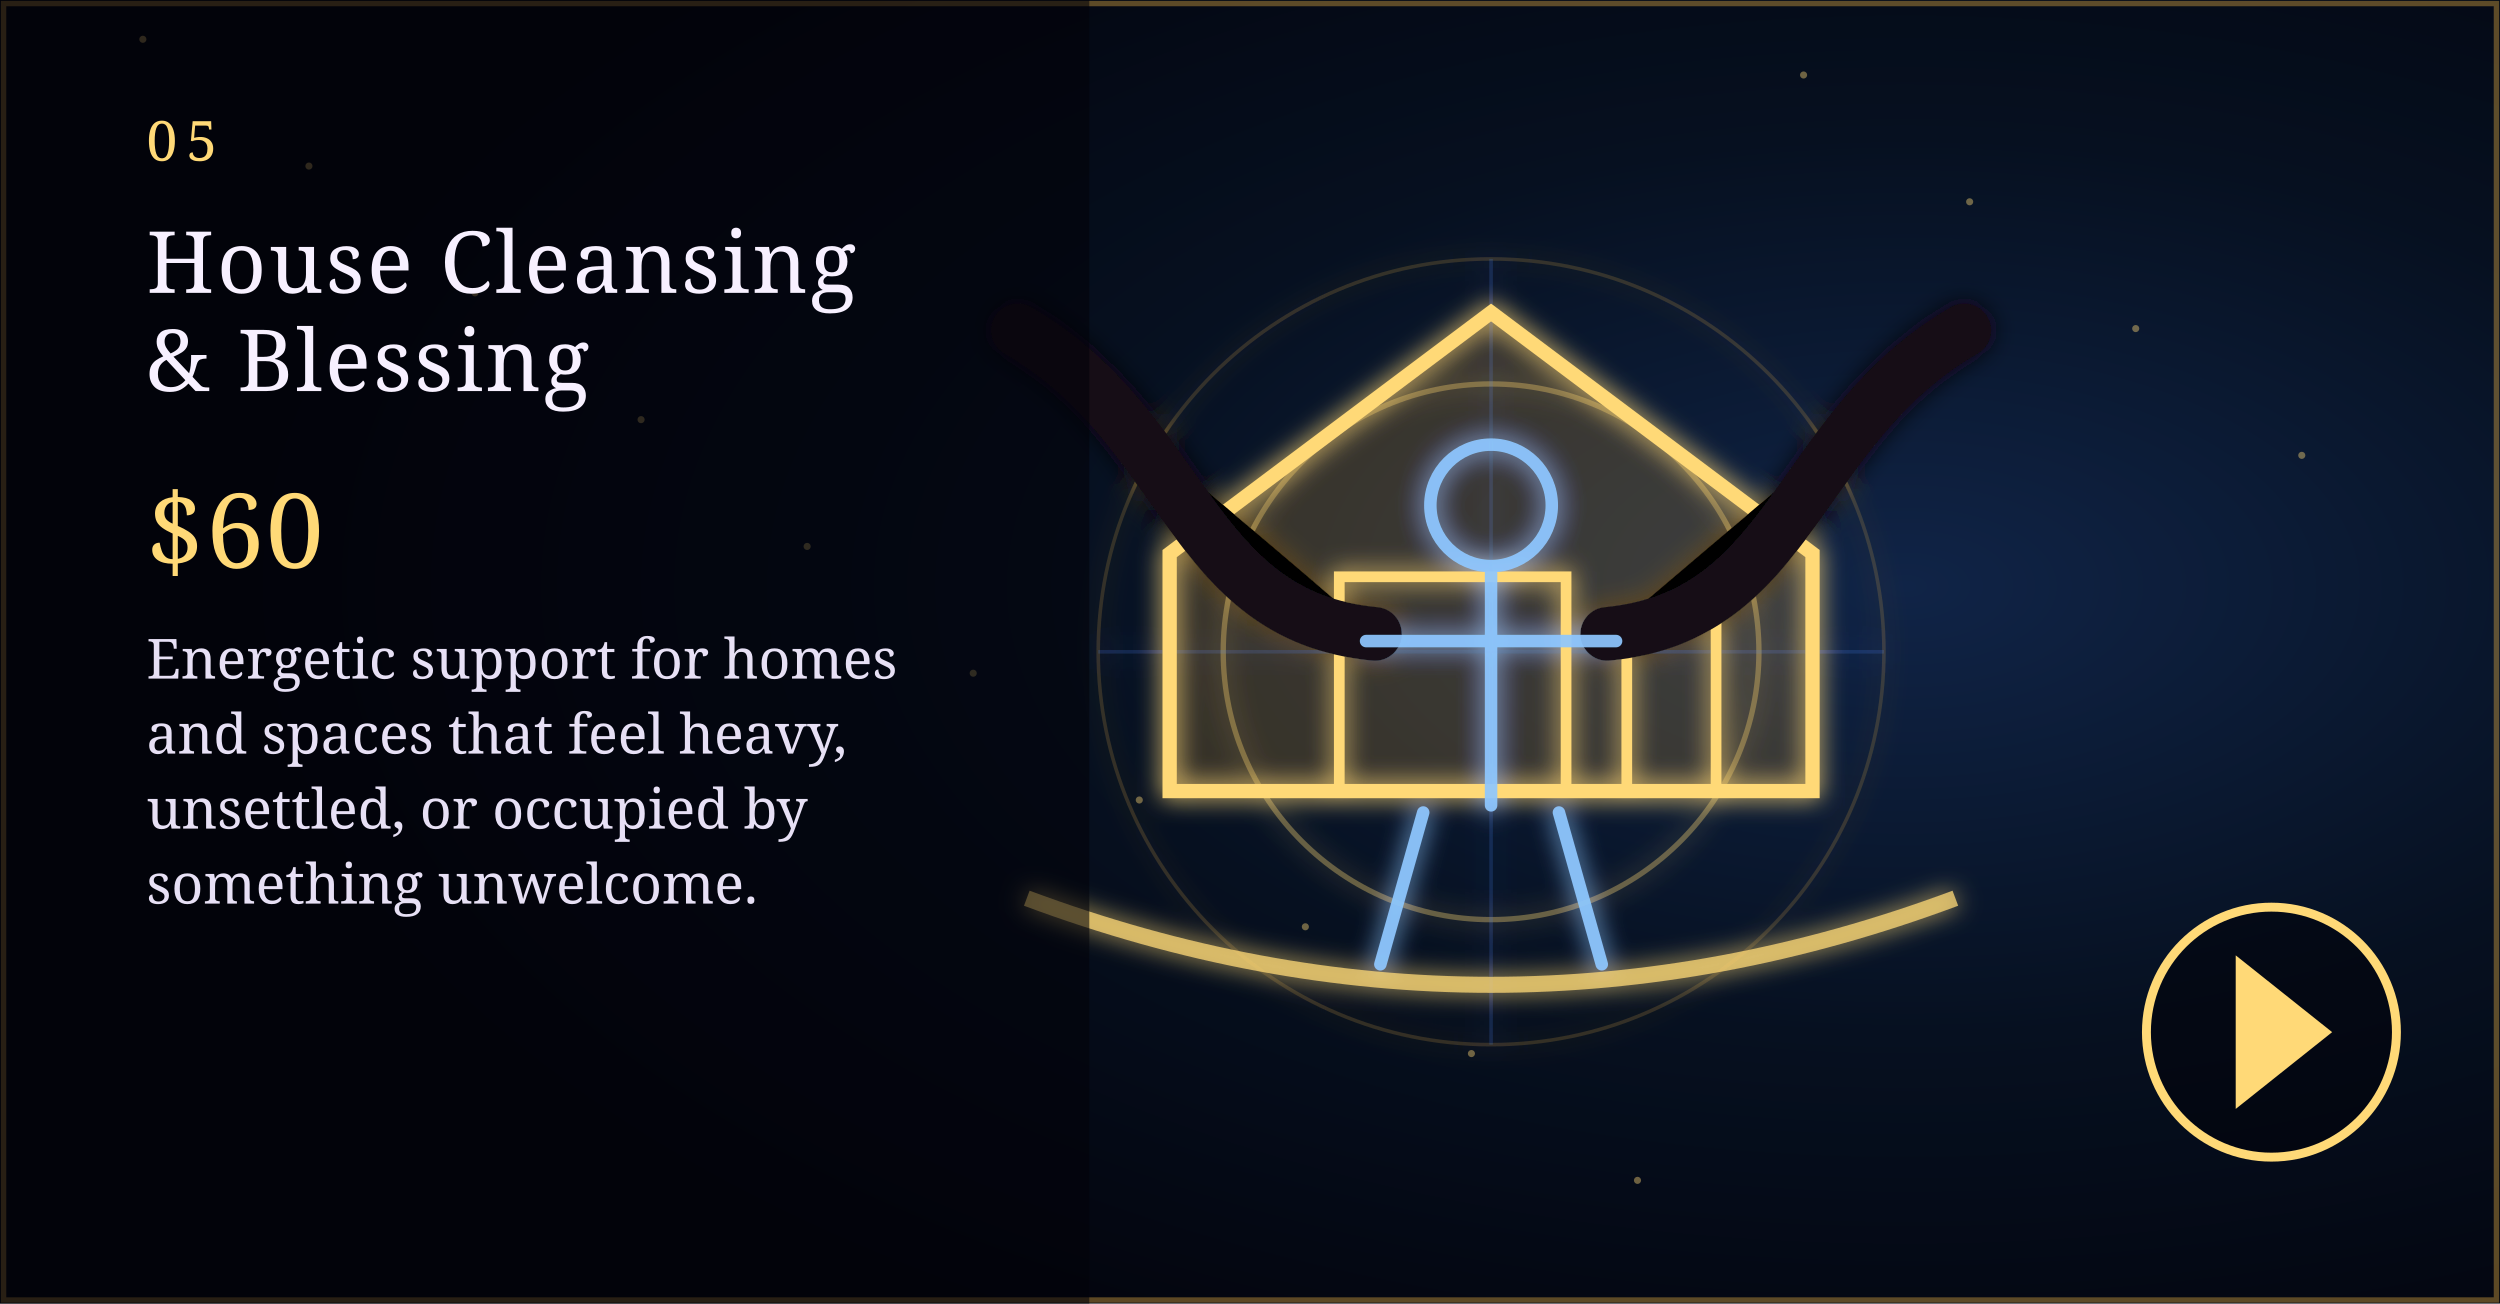
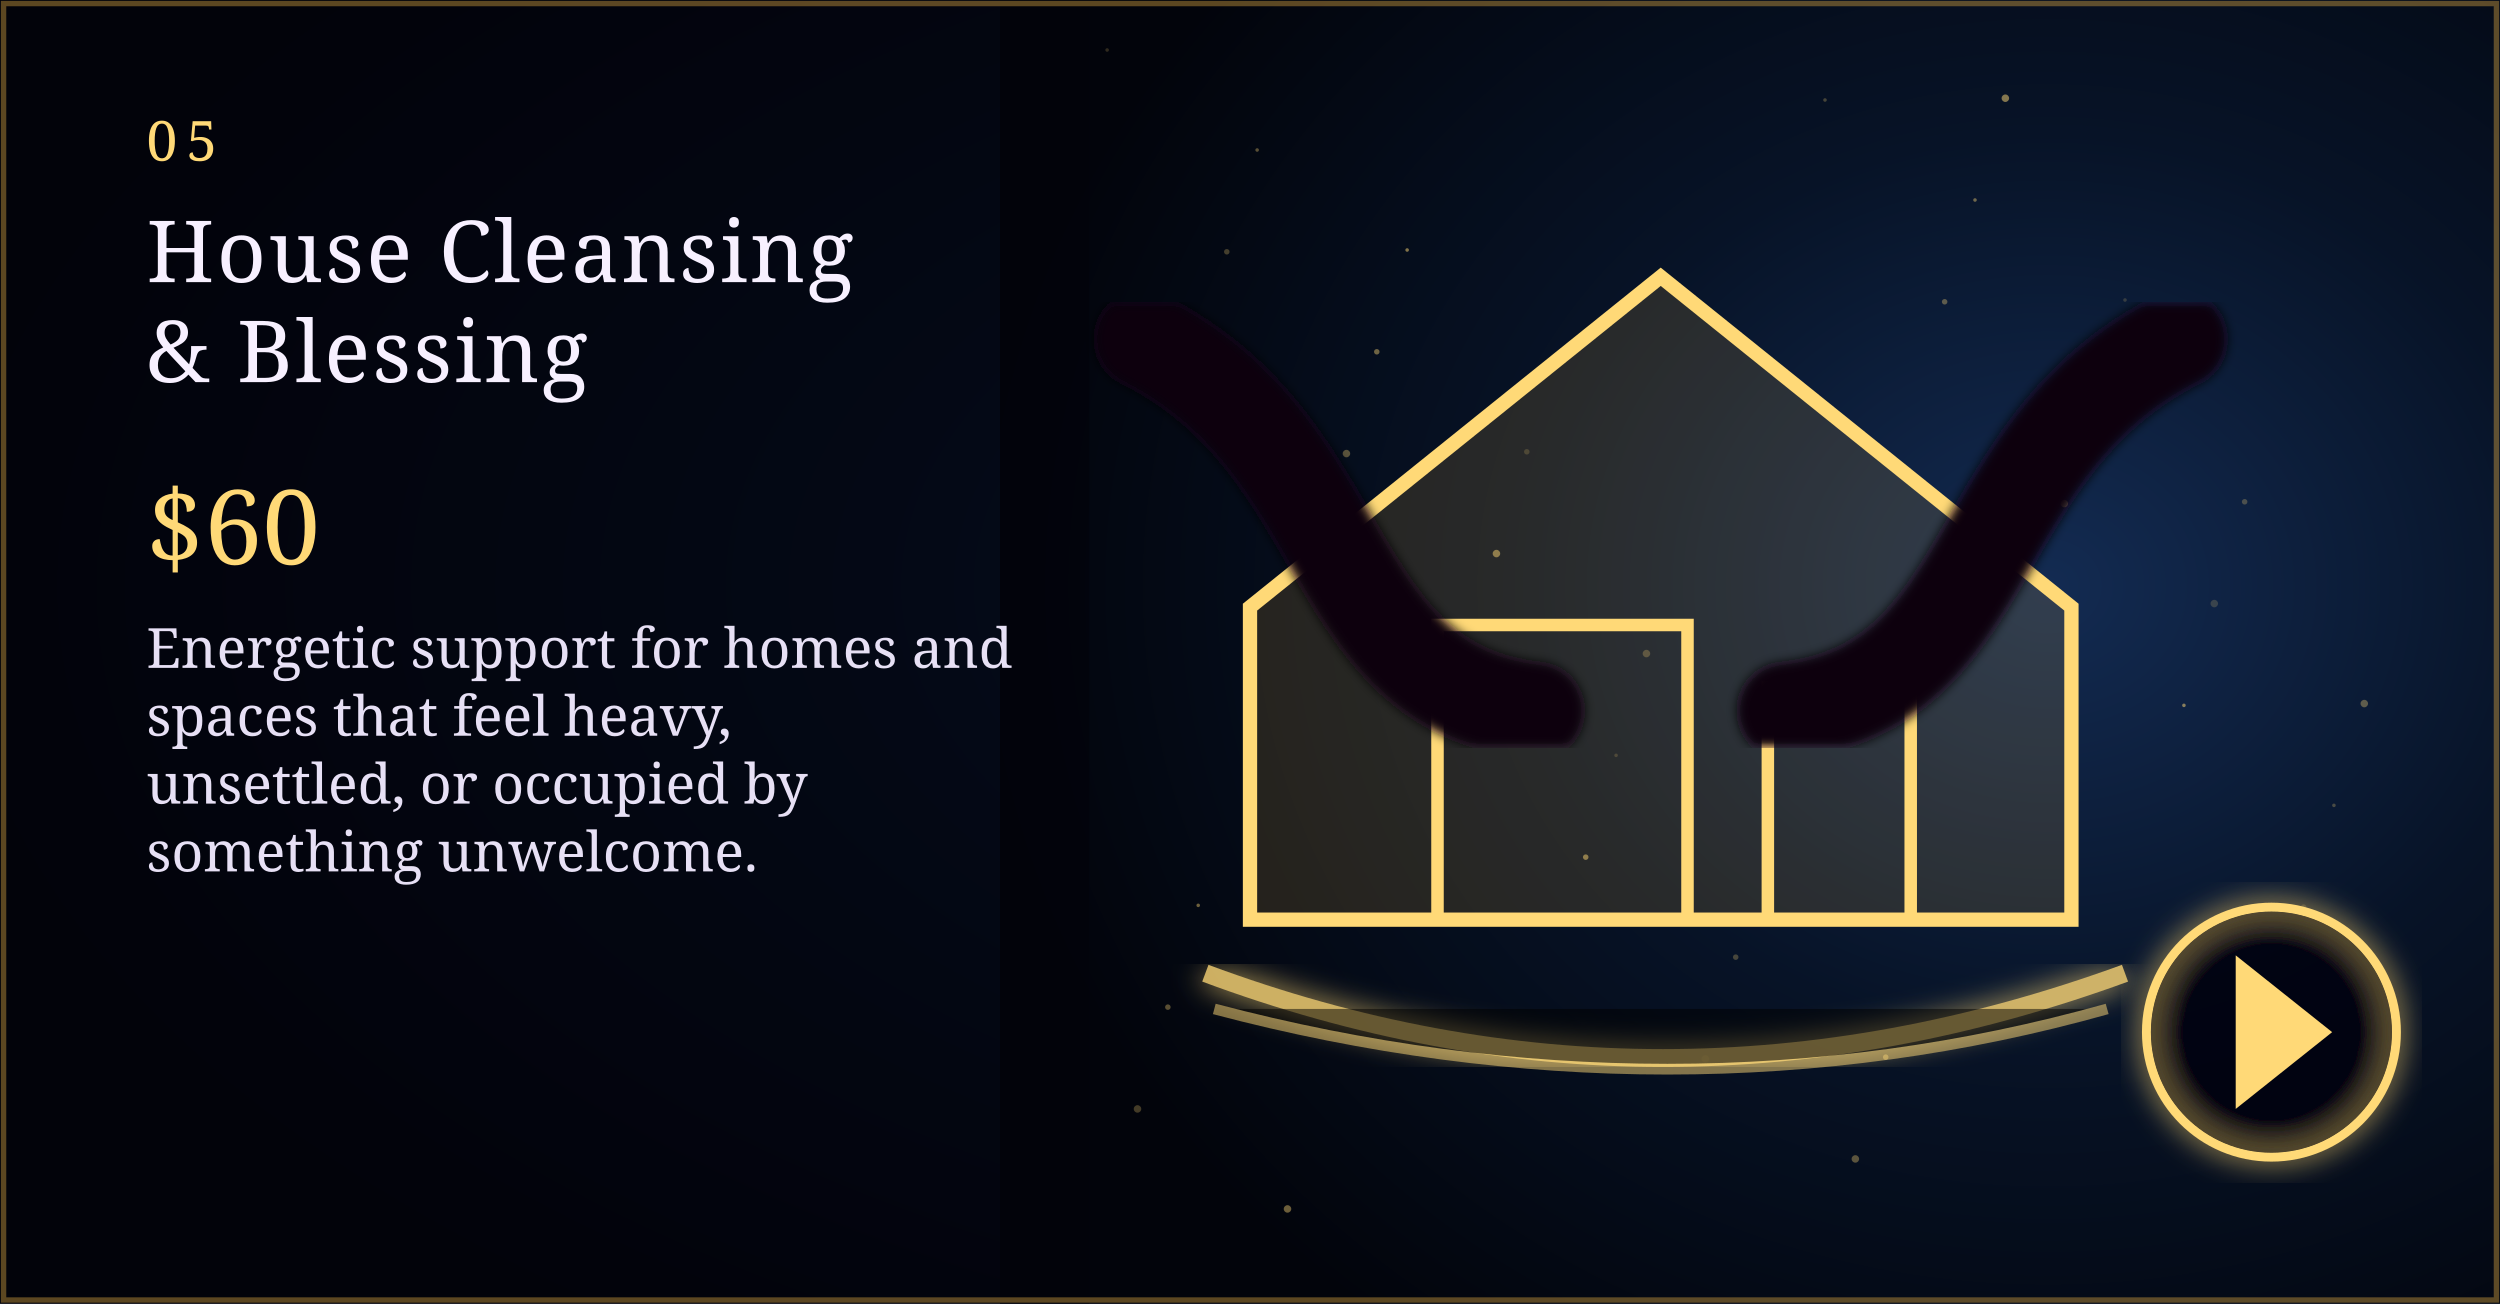
<svg xmlns="http://www.w3.org/2000/svg" viewBox="0 0 1400 730" width="1400" height="730">
  <defs>
-     <radialGradient id="bg" cx="76%" cy="45%" r="66%">
-       <stop offset="0" stop-color="#102447" />
-       <stop offset=".52" stop-color="#061020" />
-       <stop offset="1" stop-color="#03040d" />
+     <radialGradient id="artBg" cx="70%" cy="45%" r="72%">
+       <stop offset="0" stop-color="#132b52" />
+       <stop offset=".48" stop-color="#071327" />
+       <stop offset="1" stop-color="#02040b" />
    </radialGradient>
-     <filter id="glow">
-       <feGaussianBlur stdDeviation="7" result="b" />
+     <radialGradient id="vortex" cx="50%" cy="50%" r="50%">
+       <stop offset="0" stop-color="#ffd977" stop-opacity=".22" />
+       <stop offset=".42" stop-color="#102447" stop-opacity=".72" />
+       <stop offset="1" stop-color="#01030b" stop-opacity="0" />
+     </radialGradient>
+     <filter id="goldGlow">
+       <feGaussianBlur stdDeviation="8" result="b" />
      <feMerge>
        <feMergeNode in="b" />
        <feMergeNode in="SourceGraphic" />
      </feMerge>
    </filter>
+     <filter id="glow">
+       <feGaussianBlur stdDeviation="6" result="b" />
+       <feMerge>
+         <feMergeNode in="b" />
+         <feMergeNode in="SourceGraphic" />
+       </feMerge>
+     </filter>
+     <filter id="soft">
+       <feGaussianBlur stdDeviation="3" />
+     </filter>
+     <style>.title{fill:#f7f0ff;font-family:Cinzel,Georgia,serif;font-size:48px;letter-spacing:1.3px}.desc{fill:#e7e0f5;font-family:'EB Garamond',Georgia,serif;font-size:31px}.price{fill:#ffd977;font-family:'Cinzel Decorative',Georgia,serif;font-size:58px}</style>
  </defs>
-   <rect width="1400" height="730" fill="url(#bg)" />
+   <rect width="1400" height="730" fill="#03040d" />
+   <rect width="1400" height="730" fill="url(#artBg)" />
+   <rect x="560" y="0" width="840" height="730" fill="url(#artBg)" />
+   <circle cx="620" cy="28" r="1.0" fill="#ffd977" opacity="0.18" />
+   <circle cx="687" cy="141" r="1.55" fill="#ffd977" opacity="0.26" />
+   <circle cx="754" cy="254" r="2.1" fill="#ffd977" opacity="0.34" />
+   <circle cx="821" cy="367" r="1.0" fill="#ffd977" opacity="0.42" />
+   <circle cx="888" cy="480" r="1.55" fill="#ffd977" opacity="0.50" />
+   <circle cx="955" cy="593" r="2.1" fill="#ffd977" opacity="0.18" />
+   <circle cx="1022" cy="56" r="1.0" fill="#ffd977" opacity="0.26" />
+   <circle cx="1089" cy="169" r="1.55" fill="#ffd977" opacity="0.34" />
+   <circle cx="1156" cy="282" r="2.1" fill="#ffd977" opacity="0.42" />
+   <circle cx="1223" cy="395" r="1.0" fill="#ffd977" opacity="0.50" />
+   <circle cx="1290" cy="508" r="1.55" fill="#ffd977" opacity="0.18" />
+   <circle cx="637" cy="621" r="2.1" fill="#ffd977" opacity="0.26" />
+   <circle cx="704" cy="84" r="1.0" fill="#ffd977" opacity="0.34" />
+   <circle cx="771" cy="197" r="1.55" fill="#ffd977" opacity="0.42" />
+   <circle cx="838" cy="310" r="2.1" fill="#ffd977" opacity="0.50" />
+   <circle cx="905" cy="423" r="1.0" fill="#ffd977" opacity="0.18" />
+   <circle cx="972" cy="536" r="1.55" fill="#ffd977" opacity="0.26" />
+   <circle cx="1039" cy="649" r="2.1" fill="#ffd977" opacity="0.34" />
+   <circle cx="1106" cy="112" r="1.0" fill="#ffd977" opacity="0.42" />
+   <circle cx="1173" cy="225" r="1.55" fill="#ffd977" opacity="0.50" />
+   <circle cx="1240" cy="338" r="2.1" fill="#ffd977" opacity="0.18" />
+   <circle cx="1307" cy="451" r="1.0" fill="#ffd977" opacity="0.26" />
+   <circle cx="654" cy="564" r="1.55" fill="#ffd977" opacity="0.34" />
+   <circle cx="721" cy="677" r="2.1" fill="#ffd977" opacity="0.42" />
+   <circle cx="788" cy="140" r="1.0" fill="#ffd977" opacity="0.50" />
+   <circle cx="855" cy="253" r="1.55" fill="#ffd977" opacity="0.18" />
+   <circle cx="922" cy="366" r="2.1" fill="#ffd977" opacity="0.26" />
+   <circle cx="989" cy="479" r="1.0" fill="#ffd977" opacity="0.34" />
+   <circle cx="1056" cy="592" r="1.55" fill="#ffd977" opacity="0.42" />
+   <circle cx="1123" cy="55" r="2.1" fill="#ffd977" opacity="0.50" />
+   <circle cx="1190" cy="168" r="1.0" fill="#ffd977" opacity="0.18" />
+   <circle cx="1257" cy="281" r="1.55" fill="#ffd977" opacity="0.26" />
+   <circle cx="1324" cy="394" r="2.1" fill="#ffd977" opacity="0.34" />
+   <circle cx="671" cy="507" r="1.0" fill="#ffd977" opacity="0.42" />
+   <path d="M675 545 Q930 640 1190 545" stroke="#ffd977" stroke-width="10" fill="none" opacity=".8" filter="url(#goldGlow)" />
+   <path d="M700 515 L700 340 L930 155 L1160 340 L1160 515 Z" fill="rgba(217,166,66,.16)" stroke="#ffd977" stroke-width="8" />
+   <path d="M805 515 V350 H945 V515 M990 515 V385 H1070 V515" stroke="#ffd977" stroke-width="7" fill="none" />
+   <path d="M640 190 C760 250,740 385,860 398 M1220 190 C1100 250,1120 385,1000 398" stroke="#08040d" stroke-width="54" fill="none" stroke-linecap="round" filter="url(#soft)" />
+   <path d="M680 565 C850 610,1020 610,1180 565" stroke="#ffd977" stroke-width="6" opacity=".5" />
+   <rect x="0" y="0" width="610" height="730" fill="rgba(2,3,10,.61)" />
  <rect x="2" y="2" width="1396" height="726" fill="none" stroke="#d9a642" stroke-opacity=".42" stroke-width="3" />
-   <g opacity=".42">
-     <circle cx="80" cy="22" r="2" fill="#ffd977" />
-     <circle cx="173" cy="93" r="2" fill="#ffd977" />
-     <circle cx="266" cy="164" r="2" fill="#ffd977" />
-     <circle cx="359" cy="235" r="2" fill="#ffd977" />
-     <circle cx="452" cy="306" r="2" fill="#ffd977" />
-     <circle cx="545" cy="377" r="2" fill="#ffd977" />
-     <circle cx="638" cy="448" r="2" fill="#ffd977" />
-     <circle cx="731" cy="519" r="2" fill="#ffd977" />
-     <circle cx="824" cy="590" r="2" fill="#ffd977" />
-     <circle cx="917" cy="661" r="2" fill="#ffd977" />
-     <circle cx="1010" cy="42" r="2" fill="#ffd977" />
-     <circle cx="1103" cy="113" r="2" fill="#ffd977" />
-     <circle cx="1196" cy="184" r="2" fill="#ffd977" />
-     <circle cx="1289" cy="255" r="2" fill="#ffd977" />
-   </g>
-   <g filter="url(#glow)">
-     <g transform="translate(835 365)">
-       <circle r="220" fill="none" stroke="#d9a642" stroke-opacity=".20" stroke-width="2" />
-       <circle r="150" fill="none" stroke="#ffd977" stroke-opacity=".35" stroke-width="3" />
-       <path d="M-220 0 H220 M0 -220 V220" stroke="#4488ff" stroke-opacity=".18" stroke-width="2" />
-       <path d="M-180 78 L-180 -55 L0 -190 L180 -55 L180 78 Z" fill="rgba(217,166,66,.12)" stroke="#ffd977" stroke-width="8" />
-       <path d="M-85 78 V-42 H42 V78 M76 78 V-16 H126 V78" stroke="#ffd977" stroke-width="6" fill="none" />
-       <path d="M-265 -180 C-170 -125,-170 -20,-65 -10 M265 -180 C170 -125,170 -20,65 -10" stroke="#141018" stroke-width="30" stroke-linecap="round" />
-       <path d="M-260 138 Q0 235 260 138" stroke="#ffd977" stroke-width="9" fill="none" opacity=".75" />
-       <g stroke="#8ec7ff" stroke-width="7" stroke-linecap="round" fill="none" opacity=".92">
-         <circle cx="0" cy="-82" r="34" />
-         <path d="M0 -44 V86 M-70 -6 H70 M-38 90 L-62 175 M38 90 L62 175" />
-       </g>
-     </g>
-   </g>
-   <rect x="0" y="0" width="610" height="730" fill="rgba(2,3,10,.58)" />
  <text x="82" y="90" fill="#ffd977" font-family="Cinzel, Georgia, serif" font-size="31" letter-spacing="5">05</text>
-   <text x="82" y="164" fill="#f7f0ff" font-family="Cinzel, Georgia, serif" font-size="48" font-weight="400" letter-spacing="1.4">House Cleansing</text>
-   <text x="82" y="219" fill="#f7f0ff" font-family="Cinzel, Georgia, serif" font-size="48" font-weight="400" letter-spacing="1.4">&amp; Blessing</text>
-   <text x="82" y="318" fill="#ffd977" font-family="Cinzel Decorative, Georgia, serif" font-size="58" letter-spacing="1">$60</text>
-   <text x="82" y="380" fill="#e7e0f5" font-family="EB Garamond, Georgia, serif" font-size="31">Energetic support for homes</text>
-   <text x="82" y="422" fill="#e7e0f5" font-family="EB Garamond, Georgia, serif" font-size="31">and spaces that feel heavy,</text>
-   <text x="82" y="464" fill="#e7e0f5" font-family="EB Garamond, Georgia, serif" font-size="31">unsettled, or occupied by</text>
-   <text x="82" y="506" fill="#e7e0f5" font-family="EB Garamond, Georgia, serif" font-size="31">something unwelcome.</text>
-   <circle cx="1272" cy="578" r="70" fill="rgba(2,3,10,.55)" stroke="#ffd977" stroke-width="5" />
+   <text x="82" y="158" class="title">House Cleansing</text>
+   <text x="82" y="214" class="title">&amp; Blessing</text>
+   <text x="82" y="316" class="price">$60</text>
+   <text x="82" y="374" class="desc">Energetic support for homes and</text>
+   <text x="82" y="412" class="desc">spaces that feel heavy,</text>
+   <text x="82" y="450" class="desc">unsettled, or occupied by</text>
+   <text x="82" y="488" class="desc">something unwelcome.</text>
+   <circle cx="1272" cy="578" r="70" fill="rgba(2,3,10,.58)" stroke="#ffd977" stroke-width="5" filter="url(#goldGlow)" />
  <polygon points="1252,535 1306,578 1252,621" fill="#ffd977" />
</svg>
